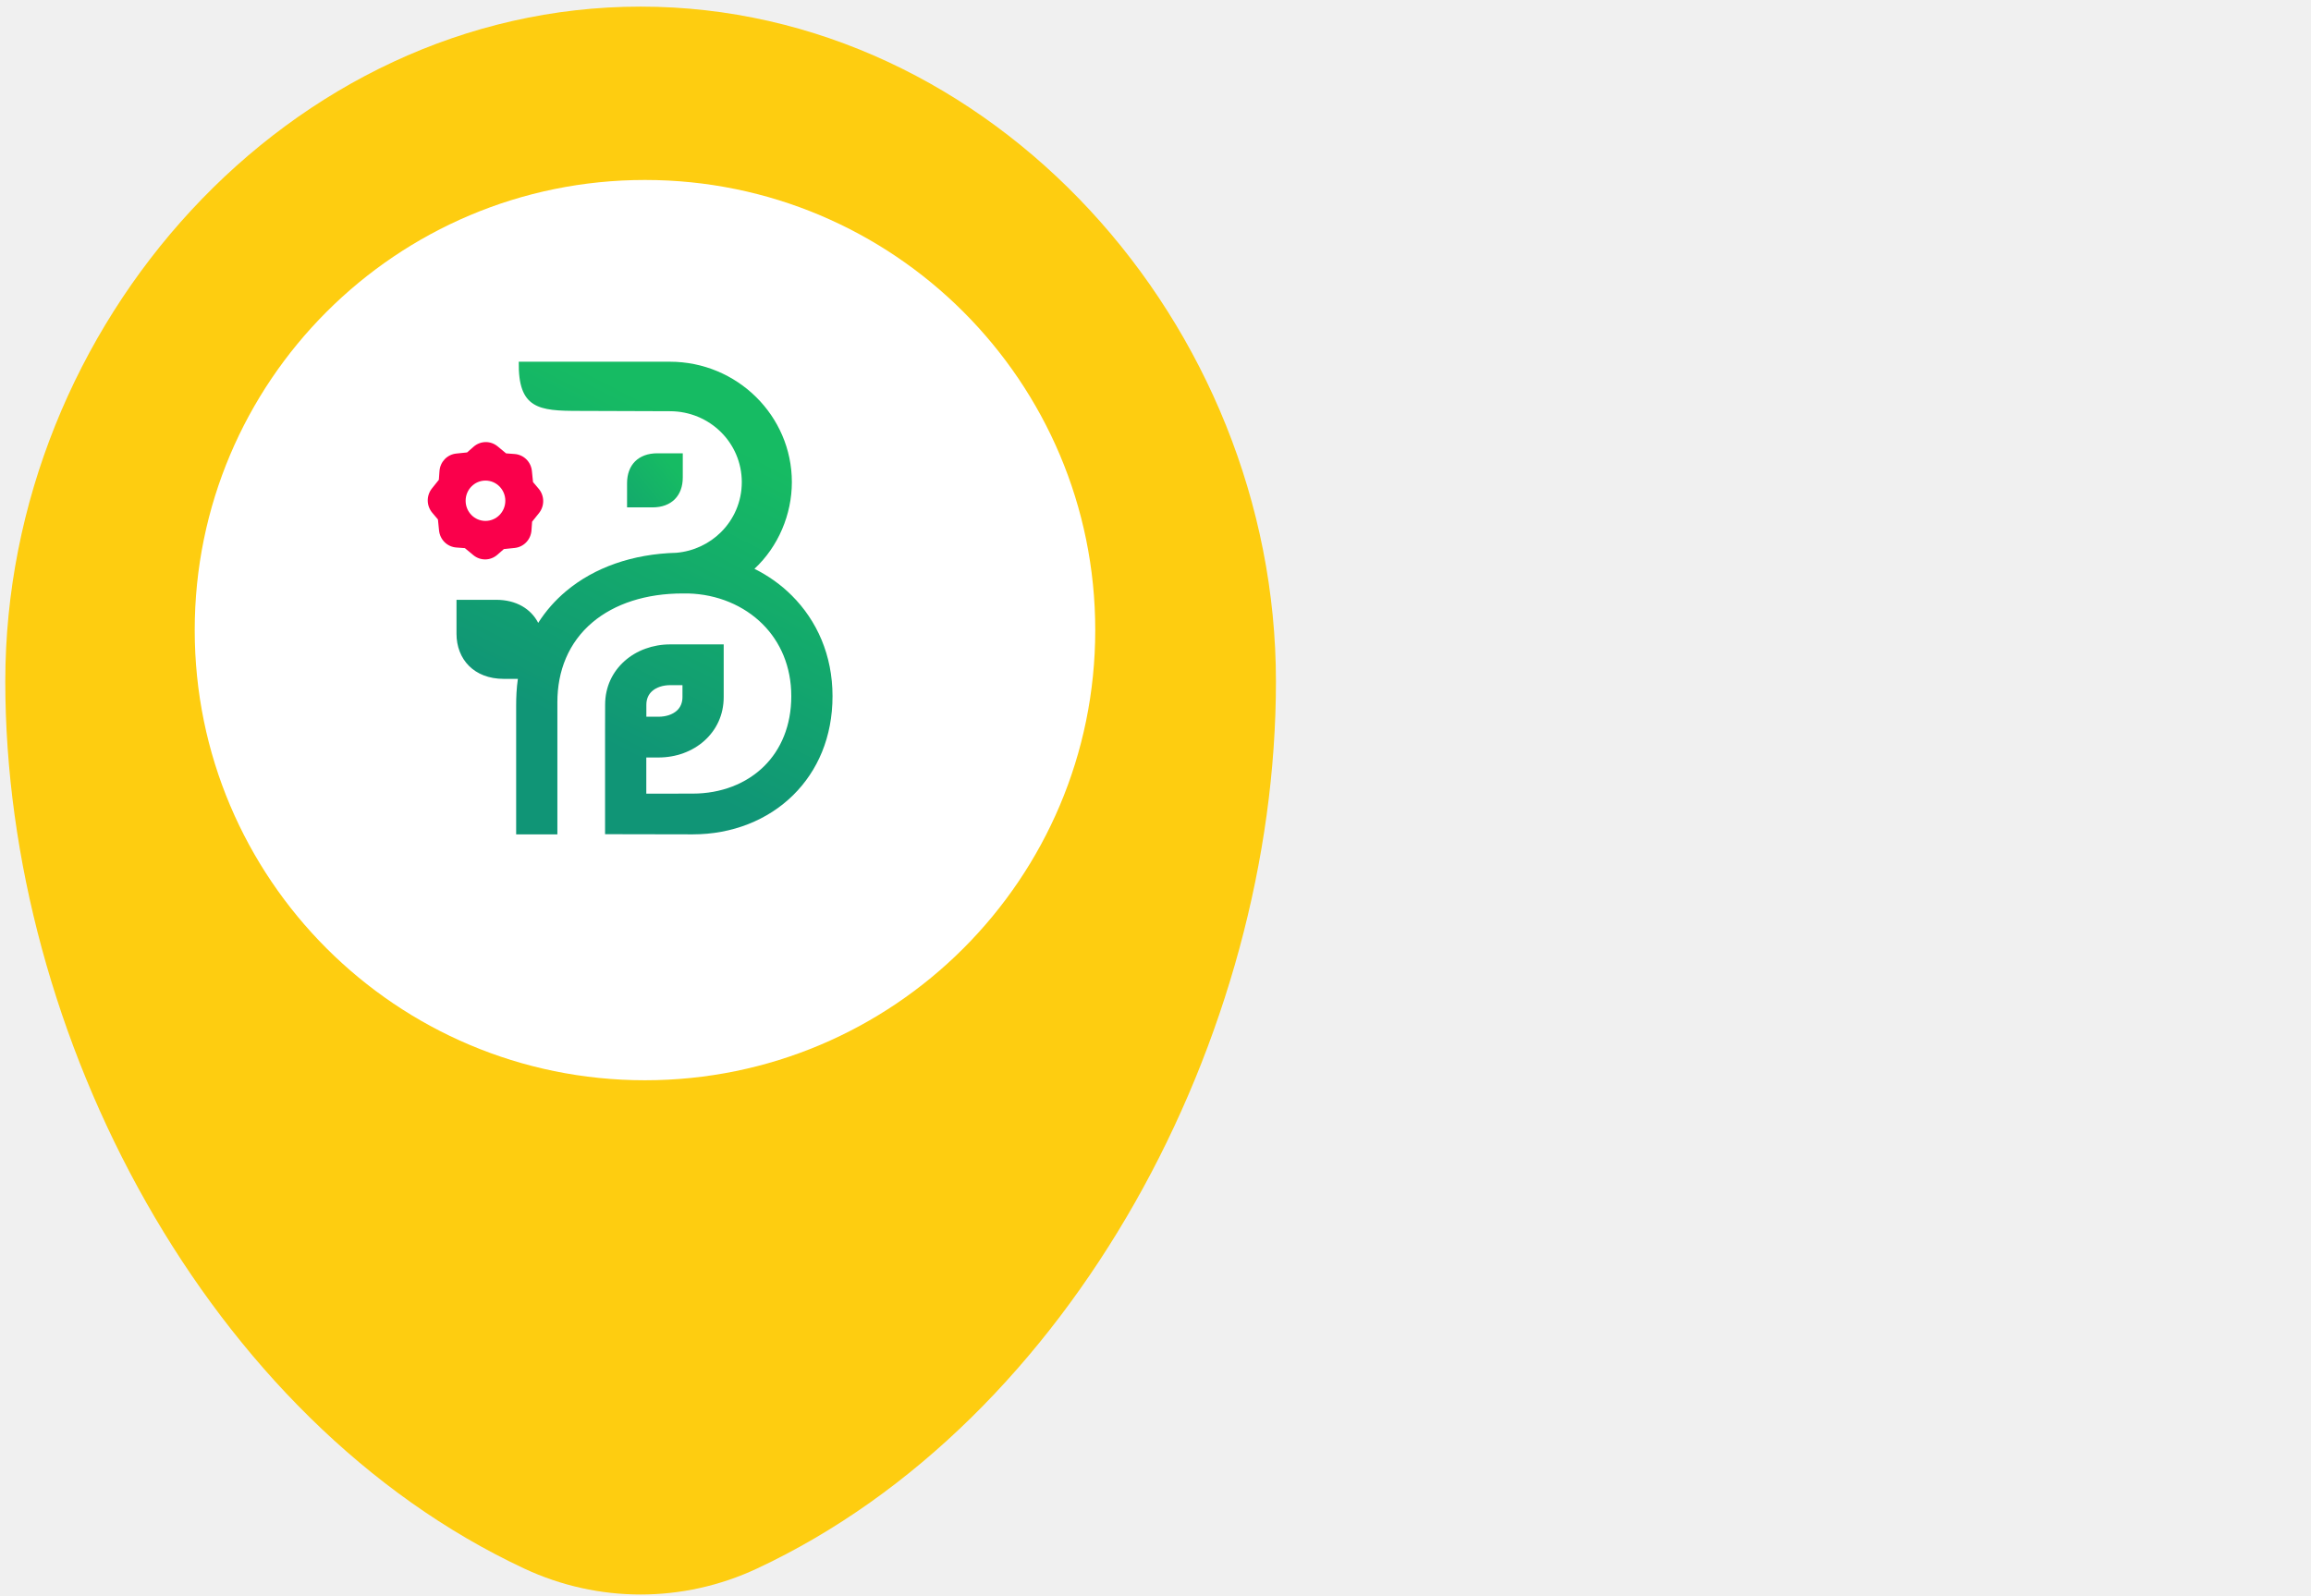
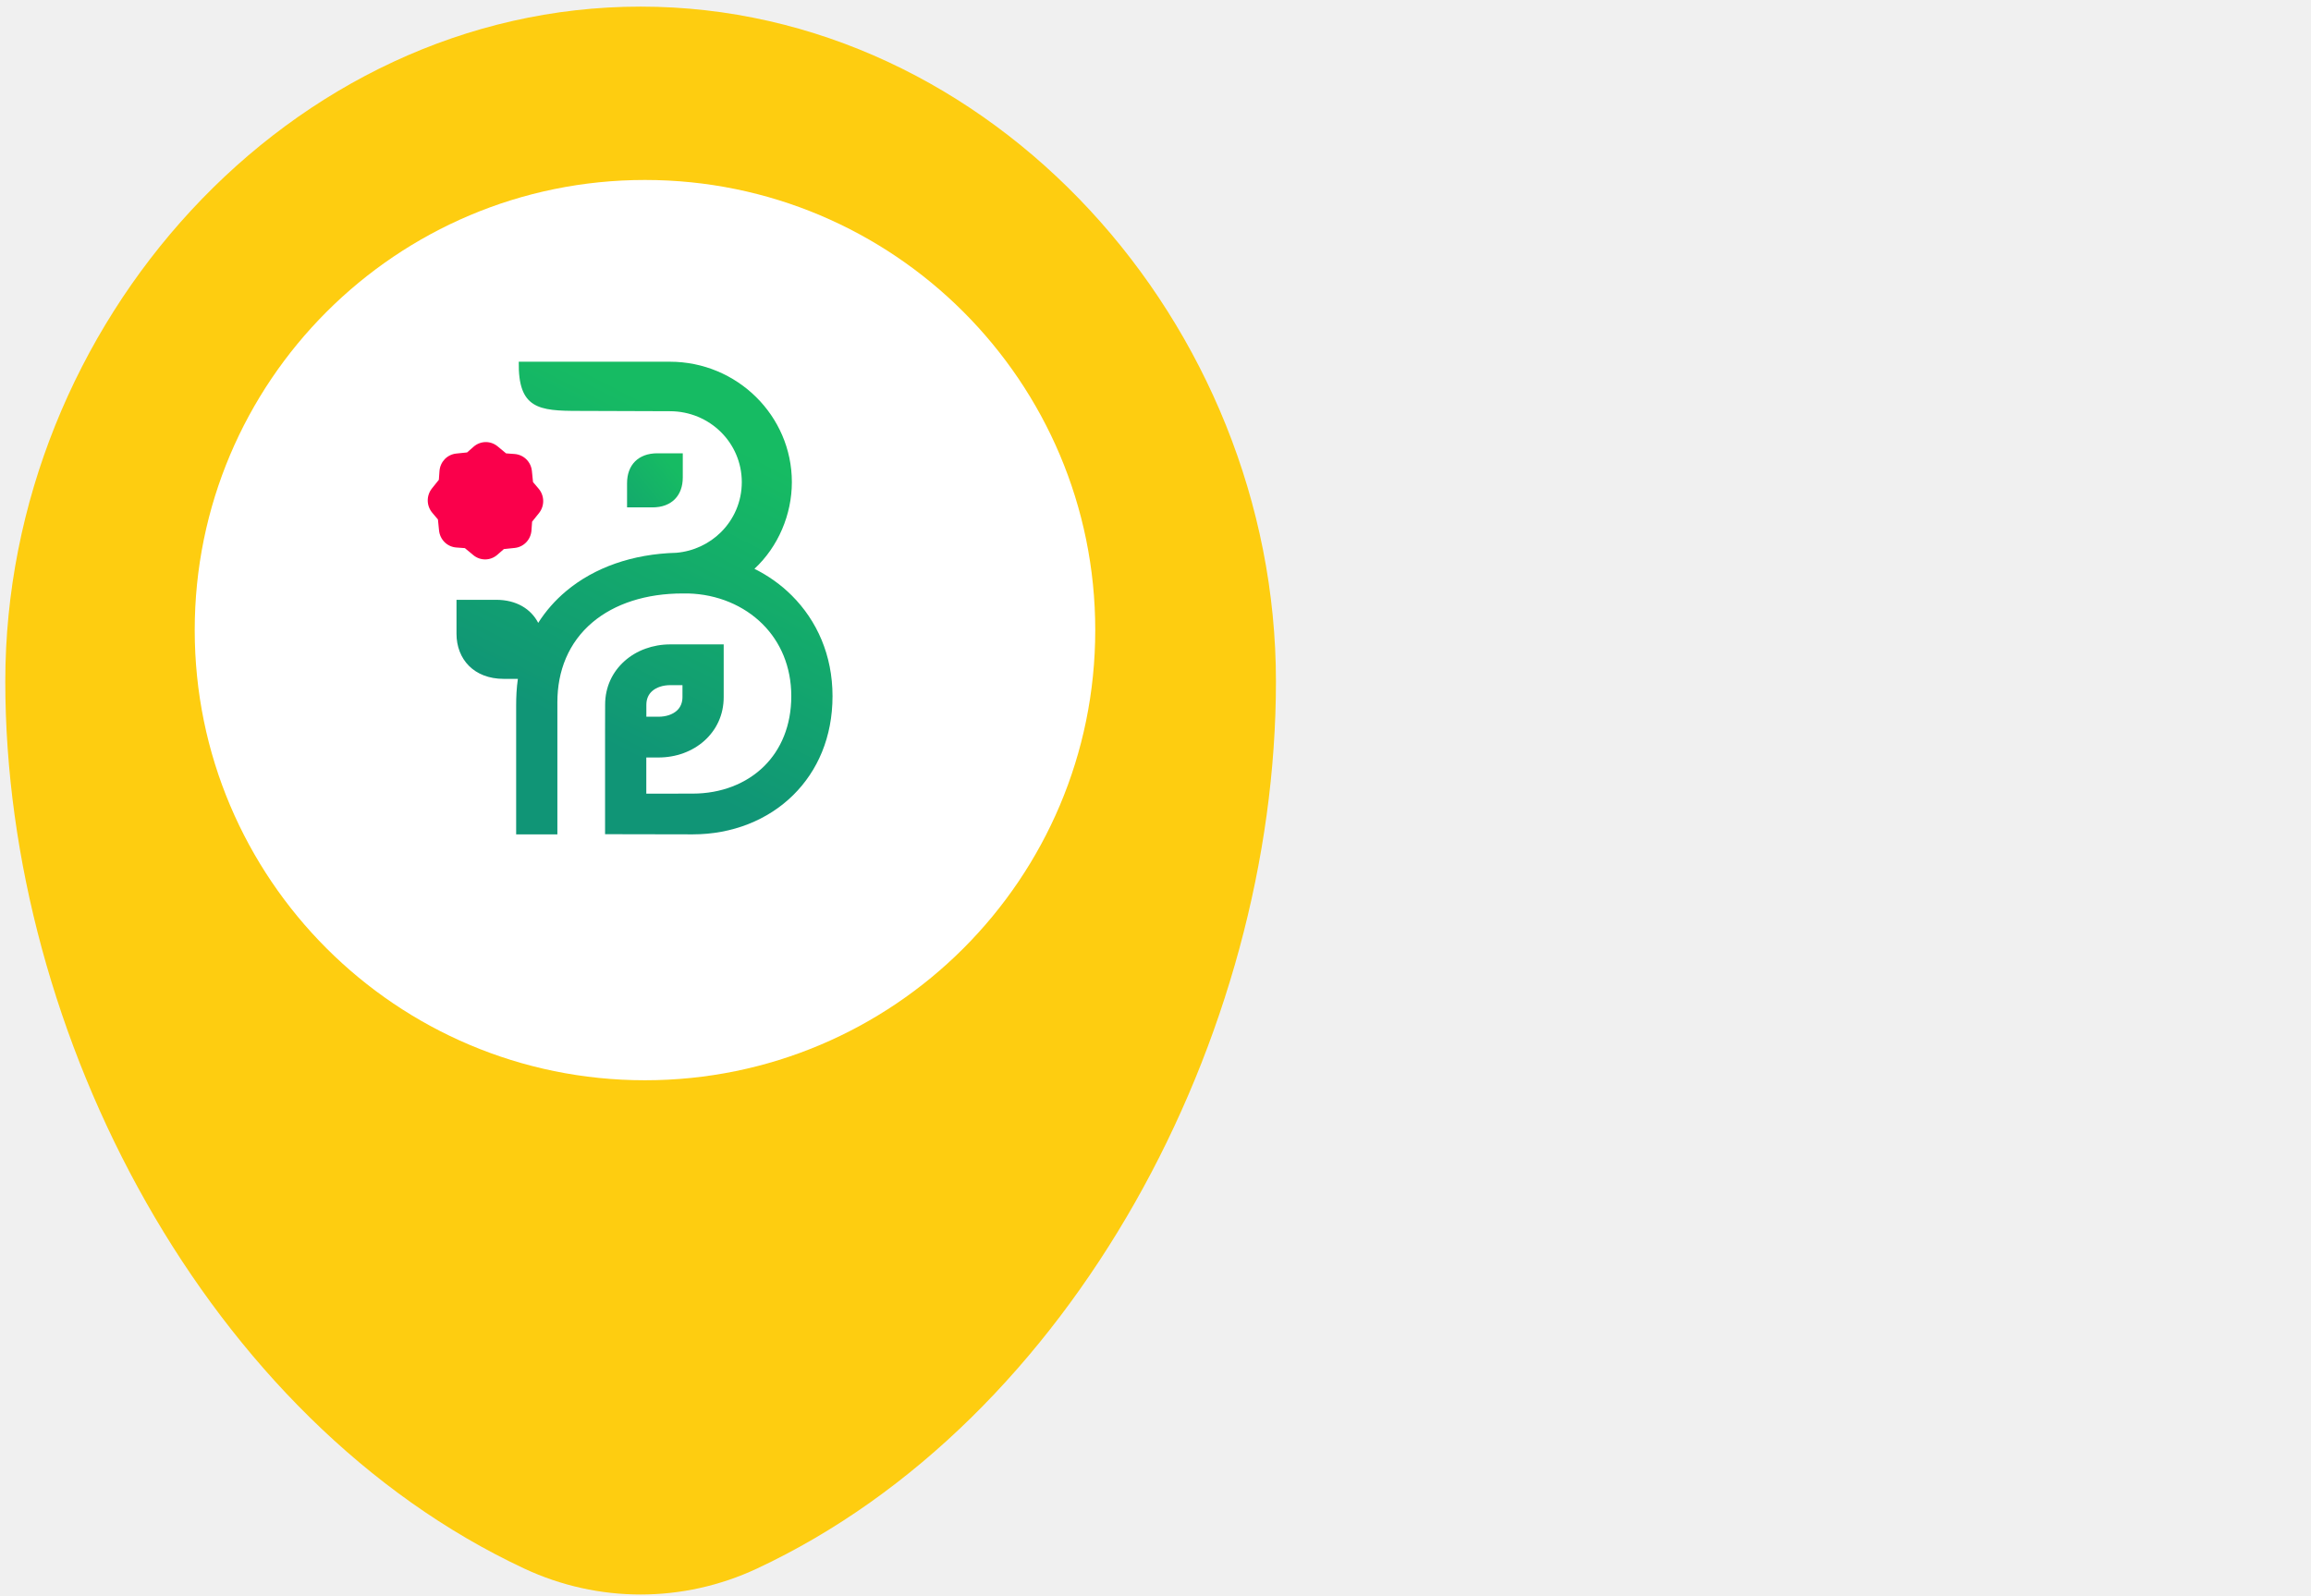
<svg xmlns="http://www.w3.org/2000/svg" width="291" height="201" viewBox="0 0 291 201" fill="none">
-   <path fill-rule="evenodd" clip-rule="evenodd" d="M80.666 0.833C36.483 0.833 0.666 40.859 0.666 85.833C0.666 130.455 26.199 178.957 66.037 197.578C75.323 201.919 86.009 201.919 95.295 197.578C135.133 178.957 160.666 130.455 160.666 85.833C160.666 40.859 124.849 0.833 80.666 0.833ZM80.666 100.833C91.712 100.833 100.666 91.879 100.666 80.833C100.666 69.788 91.712 60.833 80.666 60.833C69.62 60.833 60.666 69.788 60.666 80.833C60.666 91.879 69.62 100.833 80.666 100.833Z" fill="#FECD10" />
-   <g clip-path="url(#clip0_1008_135)">
+   <path fillRule="evenodd" clipRule="evenodd" d="M80.666 0.833C36.483 0.833 0.666 40.859 0.666 85.833C0.666 130.455 26.199 178.957 66.037 197.578C75.323 201.919 86.009 201.919 95.295 197.578C135.133 178.957 160.666 130.455 160.666 85.833C160.666 40.859 124.849 0.833 80.666 0.833ZM80.666 100.833C91.712 100.833 100.666 91.879 100.666 80.833C100.666 69.788 91.712 60.833 80.666 60.833C69.62 60.833 60.666 69.788 60.666 80.833C60.666 91.879 69.62 100.833 80.666 100.833Z" fill="#FECD10" />
+   <g clipPath="url(#clip0_1008_135)">
    <rect x="24.518" y="22.668" width="113.395" height="113.395" rx="56.697" fill="white" />
  </g>
-   <g clip-path="url(#clip1_1008_135)">
+   <g clipPath="url(#clip1_1008_135)">
    <rect x="29" y="26" width="103" height="103" rx="51.5" fill="white" />
    <path d="M65.322 45.56C65.225 51.494 67.848 51.755 72.876 51.755C77.666 51.755 79.522 51.794 84.351 51.794C86.862 51.794 89.129 52.793 90.767 54.41C92.398 56.019 93.407 58.255 93.407 60.729C93.407 63.203 92.398 65.436 90.767 67.046C89.31 68.483 87.355 69.433 85.175 69.625C79.645 69.772 74.829 71.479 71.278 74.46C69.905 75.613 68.724 76.951 67.772 78.454C66.865 76.701 65.029 75.548 62.471 75.548H57.482V79.819C57.482 83.031 59.681 85.506 63.429 85.506H65.211C65.042 86.674 64.994 87.765 64.994 88.908V105.091H70.185V88.44C70.185 84.533 71.571 80.933 74.625 78.369C77.403 76.036 81.344 74.749 85.961 74.749H86.664C90.323 74.85 93.666 76.251 96.041 78.624C98.26 80.843 99.639 83.95 99.639 87.681C99.639 91.399 98.338 94.411 96.222 96.503C93.979 98.722 90.787 99.958 87.224 99.958L81.382 99.966V95.409H82.912C85.136 95.409 87.189 94.648 88.691 93.302C90.198 91.95 91.127 90.064 91.127 87.805V81.163H84.413C82.187 81.163 80.136 81.925 78.634 83.27C77.127 84.622 76.197 86.509 76.197 88.766L76.19 91.844V105.07L87.224 105.091C92.177 105.091 96.672 103.317 99.892 100.133C102.951 97.108 104.831 92.853 104.831 87.681C104.831 82.521 102.867 78.17 99.711 75.016C98.342 73.648 96.75 72.514 94.999 71.644C98.004 68.856 99.711 64.789 99.711 60.729C99.711 56.548 97.987 52.754 95.2 50.002C92.419 47.258 88.583 45.56 84.351 45.56H65.322ZM81.389 88.766C81.389 88.038 81.661 87.455 82.102 87.061C82.645 86.572 83.466 86.297 84.413 86.297H85.936V87.805C85.936 88.533 85.664 89.117 85.223 89.513C84.68 90 83.859 90.275 82.912 90.275H81.389V88.766Z" fill="url(#paint0_linear_1008_135)" />
    <path d="M82.775 57.094C80.369 57.094 78.959 58.569 78.959 60.858V63.907H82.159C84.564 63.907 85.975 62.43 85.975 60.141V57.094H82.775Z" fill="url(#paint1_linear_1008_135)" />
-     <path fill-rule="evenodd" clip-rule="evenodd" d="M62.667 56.226L63.726 57.104L64.801 57.184C65.954 57.271 66.862 58.167 66.978 59.336L67.117 60.717L67.821 61.547C68.576 62.437 68.594 63.722 67.865 64.633L67.001 65.709L66.923 66.802C66.837 67.975 65.956 68.896 64.806 69.016L63.447 69.157L62.631 69.873C61.755 70.64 60.491 70.659 59.595 69.917L58.537 69.039L57.461 68.96C56.307 68.873 55.401 67.976 55.283 66.807L55.144 65.426L54.441 64.596C53.685 63.706 53.667 62.421 54.398 61.51L55.26 60.434L55.339 59.341C55.424 58.168 56.305 57.246 57.456 57.127L58.815 56.986L59.63 56.27C60.507 55.503 61.771 55.484 62.667 56.226ZM61.13 60.531C62.512 60.531 63.63 61.668 63.63 63.072C63.63 64.475 62.512 65.612 61.13 65.612C59.75 65.612 58.632 64.475 58.632 63.072C58.632 61.668 59.75 60.531 61.13 60.531Z" fill="#FA004B" />
+     <path fillRule="evenodd" clipRule="evenodd" d="M62.667 56.226L63.726 57.104L64.801 57.184C65.954 57.271 66.862 58.167 66.978 59.336L67.117 60.717L67.821 61.547C68.576 62.437 68.594 63.722 67.865 64.633L67.001 65.709L66.923 66.802C66.837 67.975 65.956 68.896 64.806 69.016L63.447 69.157L62.631 69.873C61.755 70.64 60.491 70.659 59.595 69.917L58.537 69.039L57.461 68.96C56.307 68.873 55.401 67.976 55.283 66.807L55.144 65.426L54.441 64.596C53.685 63.706 53.667 62.421 54.398 61.51L55.26 60.434L55.339 59.341C55.424 58.168 56.305 57.246 57.456 57.127L58.815 56.986L59.63 56.27C60.507 55.503 61.771 55.484 62.667 56.226ZM61.13 60.531C62.512 60.531 63.63 61.668 63.63 63.072C63.63 64.475 62.512 65.612 61.13 65.612C59.75 65.612 58.632 64.475 58.632 63.072C58.632 61.668 59.75 60.531 61.13 60.531Z" fill="#FA004B" />
  </g>
  <defs>
    <linearGradient id="paint0_linear_1008_135" x1="91.63" y1="55.312" x2="72.888" y2="91.942" gradientUnits="userSpaceOnUse">
      <stop stop-color="#16BB63" />
      <stop offset="0.006" stop-color="#16BB63" />
      <stop offset="1" stop-color="#109576" />
    </linearGradient>
    <linearGradient id="paint1_linear_1008_135" x1="84.783" y1="58.661" x2="72.082" y2="68.974" gradientUnits="userSpaceOnUse">
      <stop stop-color="#16BB63" />
      <stop offset="0.006" stop-color="#16BB63" />
      <stop offset="1" stop-color="#109576" />
    </linearGradient>
    <clipPath id="clip0_1008_135">
      <rect x="24.518" y="22.668" width="113.395" height="113.395" rx="56.697" fill="white" />
    </clipPath>
    <clipPath id="clip1_1008_135">
      <rect x="29" y="26" width="103" height="103" rx="51.5" fill="white" />
    </clipPath>
  </defs>
</svg>
